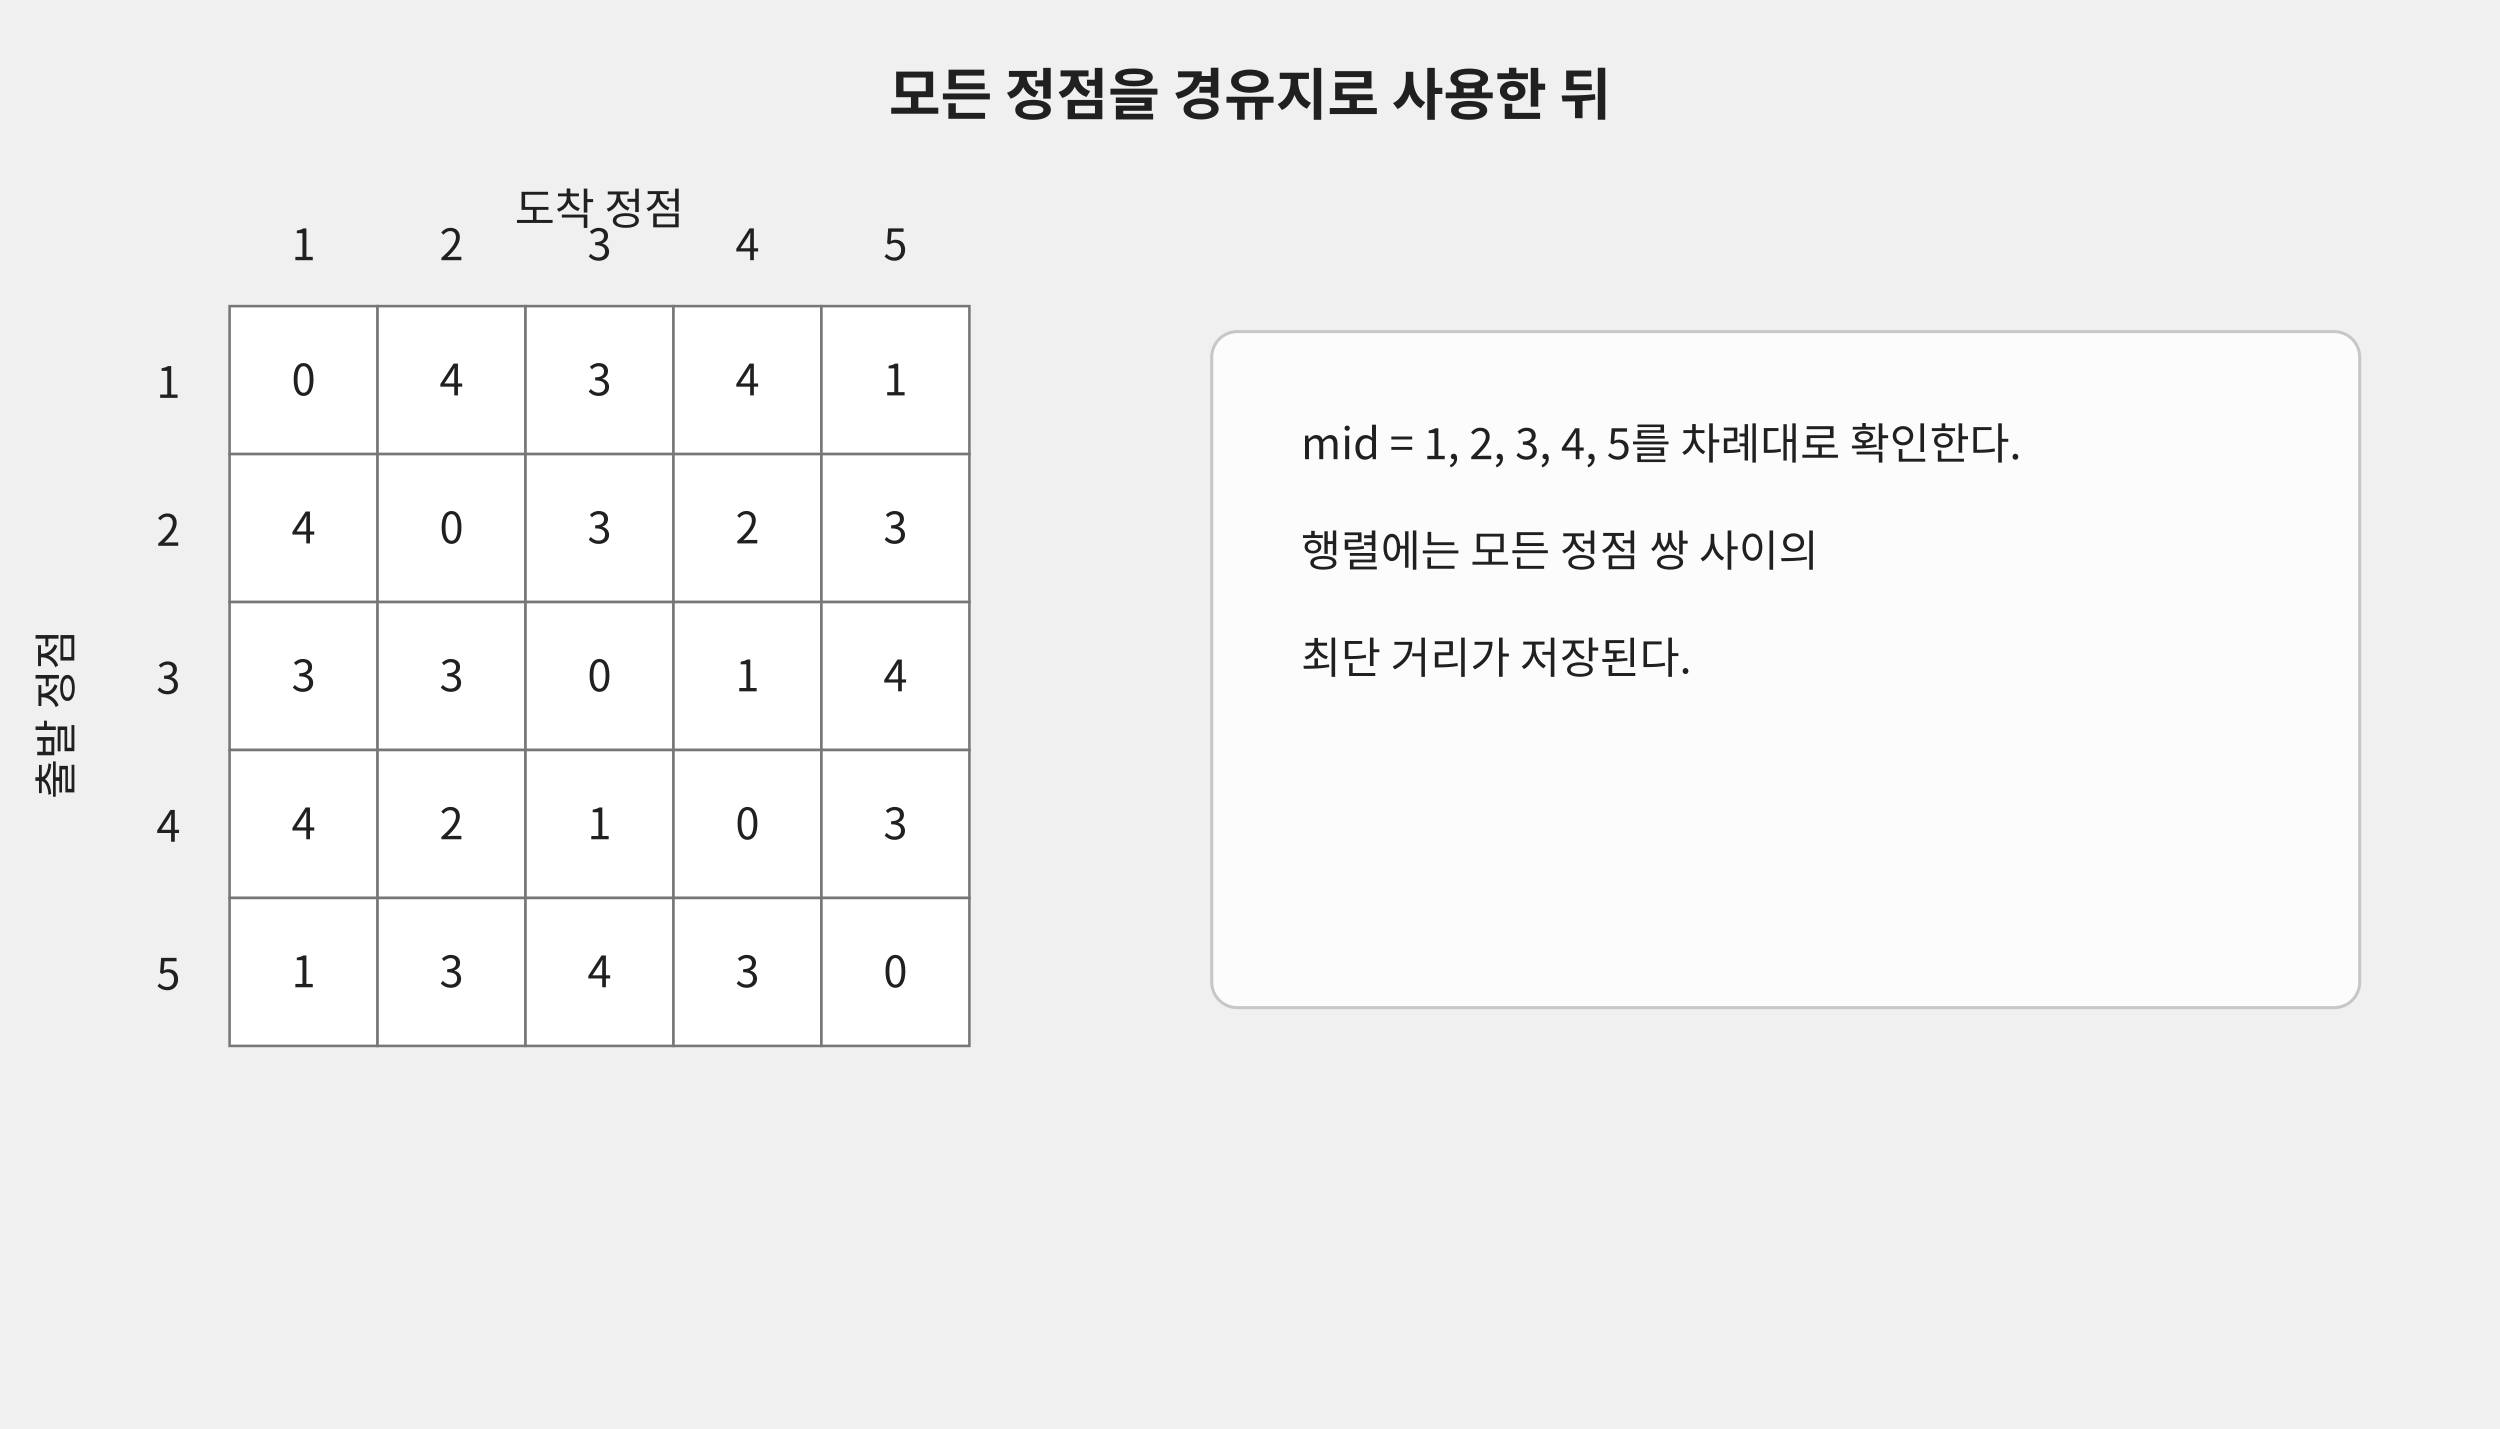
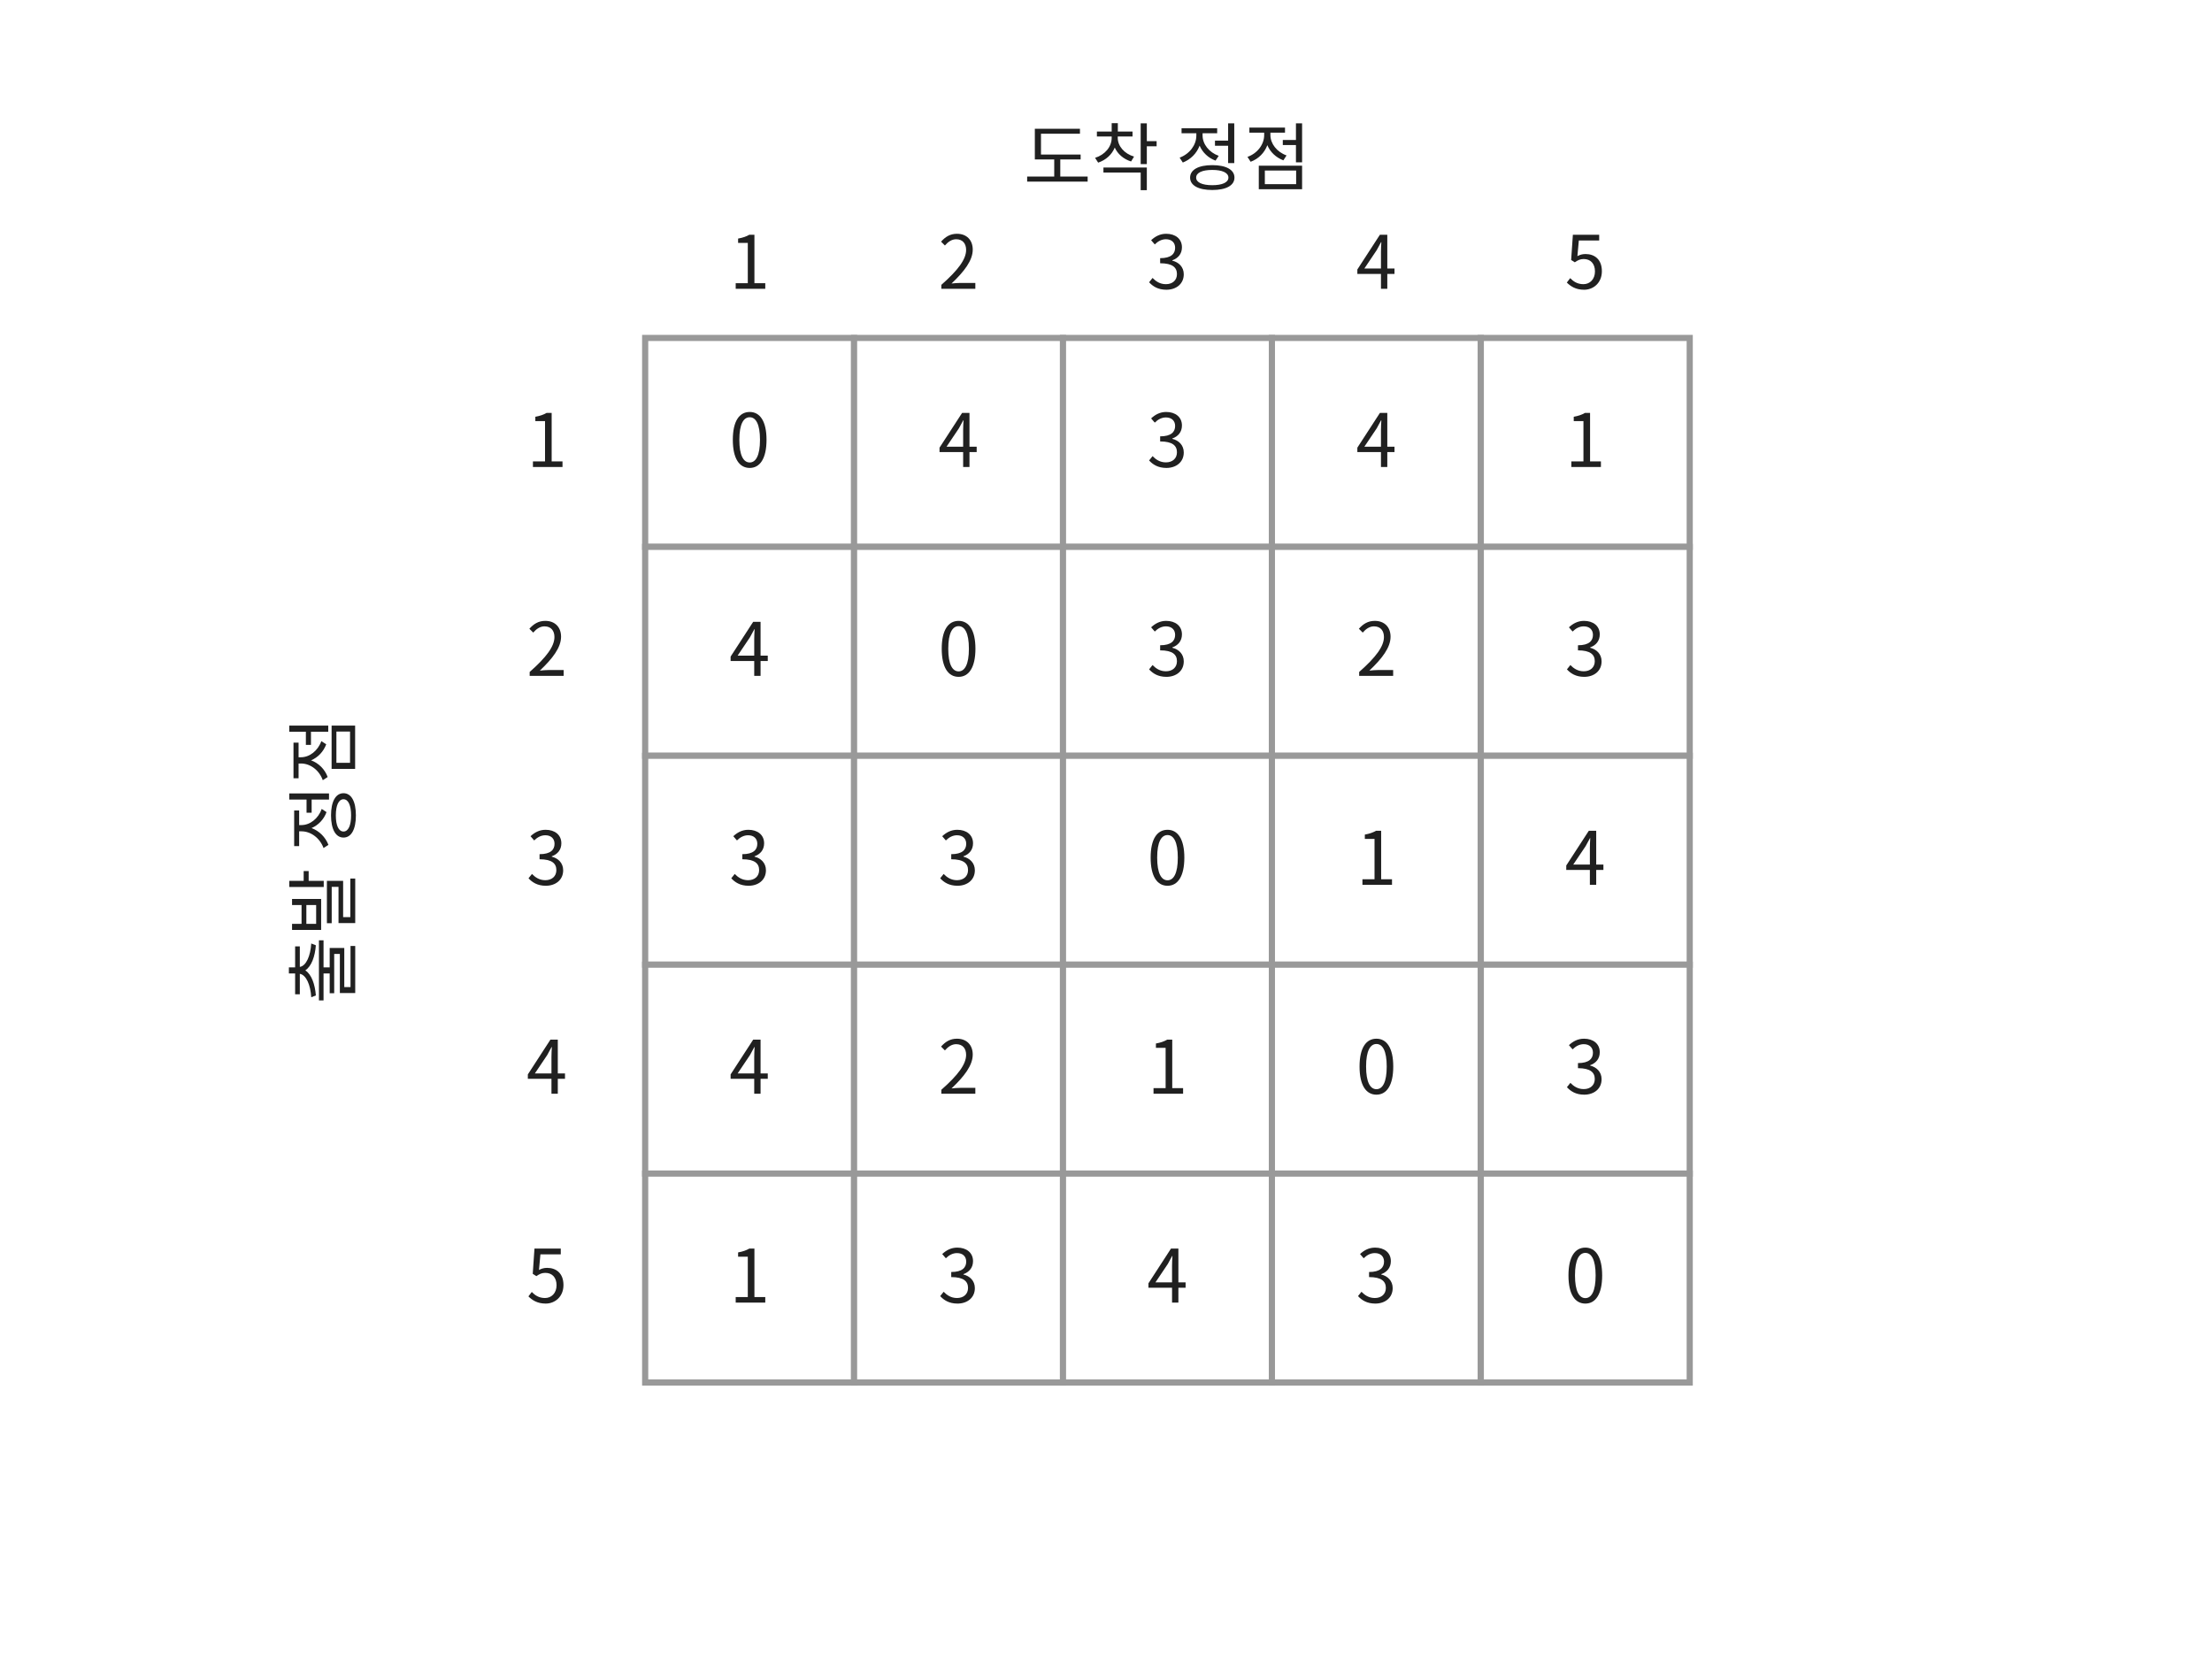
- <svg xmlns="http://www.w3.org/2000/svg" width="980" height="560" viewBox="0 0 980 560">
+ <svg xmlns="http://www.w3.org/2000/svg" width="360" height="270" viewBox="0 0 360 270">
+   <rect width="100%" height="100%" fill="white" />
  <style>
- text { font-family: "Noto Sans CJK KR", "Malgun Gothic", Arial, sans-serif; fill:#202020; }
- .title { font-size:22px; font-weight:700; } .label { font-size:17px; } .small { font-size:14px; fill:#555; }
- .cell { fill:white; stroke:#777; stroke-width:1; } .changed { fill:#e9e9e9; stroke:#202020; stroke-width:2; }
- .node { fill:white; stroke:#555; stroke-width:1.4; } .edge { stroke:#777; stroke-width:1.5; }
- .panel { fill:#fcfcfc; stroke:#c7c7c7; stroke-width:1.2; rx:10; }
+ text{font-family:"Noto Sans CJK KR","Noto Sans KR","Apple SD Gothic Neo","Malgun Gothic",sans-serif;fill:#202020}
+ .axis{font-size:12px}
+ .num{font-size:12px}
+ .cell{fill:white;stroke:#999;stroke-width:1}
+ .cellHi{fill:#e0e0e0;stroke:#202020;stroke-width:1.2}
</style>
-   <text x="490.0" y="45" text-anchor="middle" class="title">모든 정점을 경유지로 사용한 뒤</text>
-   <text x="235" y="88" text-anchor="middle" class="label">도착 정점</text>
-   <text x="28" y="280" transform="rotate(-90 28 280)" text-anchor="middle" class="label">출발 정점</text>
-   <text x="119.0" y="102" text-anchor="middle" class="label">1</text>
-   <text x="66" y="155.96" text-anchor="middle" class="label">1</text>
-   <text x="177.0" y="102" text-anchor="middle" class="label">2</text>
-   <text x="66" y="213.96" text-anchor="middle" class="label">2</text>
-   <text x="235.0" y="102" text-anchor="middle" class="label">3</text>
-   <text x="66" y="271.96" text-anchor="middle" class="label">3</text>
-   <text x="293.0" y="102" text-anchor="middle" class="label">4</text>
-   <text x="66" y="329.96" text-anchor="middle" class="label">4</text>
-   <text x="351.0" y="102" text-anchor="middle" class="label">5</text>
-   <text x="66" y="387.96" text-anchor="middle" class="label">5</text>
-   <rect x="90" y="120" width="58" height="58" class="cell" />
-   <text x="119.0" y="155.0" text-anchor="middle" class="label">0</text>
-   <rect x="148" y="120" width="58" height="58" class="cell" />
-   <text x="177.0" y="155.0" text-anchor="middle" class="label">4</text>
-   <rect x="206" y="120" width="58" height="58" class="cell" />
-   <text x="235.0" y="155.0" text-anchor="middle" class="label">3</text>
-   <rect x="264" y="120" width="58" height="58" class="cell" />
-   <text x="293.0" y="155.0" text-anchor="middle" class="label">4</text>
-   <rect x="322" y="120" width="58" height="58" class="cell" />
-   <text x="351.0" y="155.0" text-anchor="middle" class="label">1</text>
-   <rect x="90" y="178" width="58" height="58" class="cell" />
-   <text x="119.0" y="213.0" text-anchor="middle" class="label">4</text>
-   <rect x="148" y="178" width="58" height="58" class="cell" />
-   <text x="177.0" y="213.0" text-anchor="middle" class="label">0</text>
-   <rect x="206" y="178" width="58" height="58" class="cell" />
-   <text x="235.0" y="213.0" text-anchor="middle" class="label">3</text>
-   <rect x="264" y="178" width="58" height="58" class="cell" />
-   <text x="293.0" y="213.0" text-anchor="middle" class="label">2</text>
-   <rect x="322" y="178" width="58" height="58" class="cell" />
-   <text x="351.0" y="213.0" text-anchor="middle" class="label">3</text>
-   <rect x="90" y="236" width="58" height="58" class="cell" />
-   <text x="119.0" y="271.0" text-anchor="middle" class="label">3</text>
-   <rect x="148" y="236" width="58" height="58" class="cell" />
-   <text x="177.0" y="271.0" text-anchor="middle" class="label">3</text>
-   <rect x="206" y="236" width="58" height="58" class="cell" />
-   <text x="235.0" y="271.0" text-anchor="middle" class="label">0</text>
-   <rect x="264" y="236" width="58" height="58" class="cell" />
-   <text x="293.0" y="271.0" text-anchor="middle" class="label">1</text>
-   <rect x="322" y="236" width="58" height="58" class="cell" />
-   <text x="351.0" y="271.0" text-anchor="middle" class="label">4</text>
-   <rect x="90" y="294" width="58" height="58" class="cell" />
-   <text x="119.0" y="329.0" text-anchor="middle" class="label">4</text>
-   <rect x="148" y="294" width="58" height="58" class="cell" />
-   <text x="177.0" y="329.0" text-anchor="middle" class="label">2</text>
-   <rect x="206" y="294" width="58" height="58" class="cell" />
-   <text x="235.0" y="329.0" text-anchor="middle" class="label">1</text>
-   <rect x="264" y="294" width="58" height="58" class="cell" />
-   <text x="293.0" y="329.0" text-anchor="middle" class="label">0</text>
-   <rect x="322" y="294" width="58" height="58" class="cell" />
-   <text x="351.0" y="329.0" text-anchor="middle" class="label">3</text>
-   <rect x="90" y="352" width="58" height="58" class="cell" />
-   <text x="119.0" y="387.0" text-anchor="middle" class="label">1</text>
-   <rect x="148" y="352" width="58" height="58" class="cell" />
-   <text x="177.0" y="387.0" text-anchor="middle" class="label">3</text>
-   <rect x="206" y="352" width="58" height="58" class="cell" />
-   <text x="235.0" y="387.0" text-anchor="middle" class="label">4</text>
-   <rect x="264" y="352" width="58" height="58" class="cell" />
-   <text x="293.0" y="387.0" text-anchor="middle" class="label">3</text>
-   <rect x="322" y="352" width="58" height="58" class="cell" />
-   <text x="351.0" y="387.0" text-anchor="middle" class="label">0</text>
-   <rect x="475" y="130" width="450" height="265" class="panel" />
-   <text x="510" y="180" class="label">mid = 1, 2, 3, 4, 5를 차례대로 확인한다.</text>
-   <text x="510" y="222" class="label">행렬에는 모든 정점 쌍 사이의</text>
-   <text x="510" y="264" class="label">최단 거리가 저장된다.</text>
+   <text x="190.0" y="30" text-anchor="middle" class="axis">도착 정점</text>
+   <text x="57" y="140.0" text-anchor="middle" class="axis" transform="rotate(-90 57 140.0)">출발 정점</text>
+   <text x="122.0" y="47" text-anchor="middle" class="num">1</text>
+   <text x="89" y="76.0" text-anchor="middle" class="num">1</text>
+   <text x="156.0" y="47" text-anchor="middle" class="num">2</text>
+   <text x="89" y="110.0" text-anchor="middle" class="num">2</text>
+   <text x="190.0" y="47" text-anchor="middle" class="num">3</text>
+   <text x="89" y="144.0" text-anchor="middle" class="num">3</text>
+   <text x="224.0" y="47" text-anchor="middle" class="num">4</text>
+   <text x="89" y="178.0" text-anchor="middle" class="num">4</text>
+   <text x="258.0" y="47" text-anchor="middle" class="num">5</text>
+   <text x="89" y="212.0" text-anchor="middle" class="num">5</text>
+   <rect x="105" y="55" width="34" height="34" class="cell" />
+   <text x="122.0" y="76.0" text-anchor="middle" class="num">0</text>
+   <rect x="139" y="55" width="34" height="34" class="cell" />
+   <text x="156.0" y="76.0" text-anchor="middle" class="num">4</text>
+   <rect x="173" y="55" width="34" height="34" class="cell" />
+   <text x="190.0" y="76.0" text-anchor="middle" class="num">3</text>
+   <rect x="207" y="55" width="34" height="34" class="cell" />
+   <text x="224.0" y="76.0" text-anchor="middle" class="num">4</text>
+   <rect x="241" y="55" width="34" height="34" class="cell" />
+   <text x="258.0" y="76.0" text-anchor="middle" class="num">1</text>
+   <rect x="105" y="89" width="34" height="34" class="cell" />
+   <text x="122.0" y="110.0" text-anchor="middle" class="num">4</text>
+   <rect x="139" y="89" width="34" height="34" class="cell" />
+   <text x="156.0" y="110.0" text-anchor="middle" class="num">0</text>
+   <rect x="173" y="89" width="34" height="34" class="cell" />
+   <text x="190.0" y="110.0" text-anchor="middle" class="num">3</text>
+   <rect x="207" y="89" width="34" height="34" class="cell" />
+   <text x="224.0" y="110.0" text-anchor="middle" class="num">2</text>
+   <rect x="241" y="89" width="34" height="34" class="cell" />
+   <text x="258.0" y="110.0" text-anchor="middle" class="num">3</text>
+   <rect x="105" y="123" width="34" height="34" class="cell" />
+   <text x="122.0" y="144.0" text-anchor="middle" class="num">3</text>
+   <rect x="139" y="123" width="34" height="34" class="cell" />
+   <text x="156.0" y="144.0" text-anchor="middle" class="num">3</text>
+   <rect x="173" y="123" width="34" height="34" class="cell" />
+   <text x="190.0" y="144.0" text-anchor="middle" class="num">0</text>
+   <rect x="207" y="123" width="34" height="34" class="cell" />
+   <text x="224.0" y="144.0" text-anchor="middle" class="num">1</text>
+   <rect x="241" y="123" width="34" height="34" class="cell" />
+   <text x="258.0" y="144.0" text-anchor="middle" class="num">4</text>
+   <rect x="105" y="157" width="34" height="34" class="cell" />
+   <text x="122.0" y="178.0" text-anchor="middle" class="num">4</text>
+   <rect x="139" y="157" width="34" height="34" class="cell" />
+   <text x="156.0" y="178.0" text-anchor="middle" class="num">2</text>
+   <rect x="173" y="157" width="34" height="34" class="cell" />
+   <text x="190.0" y="178.0" text-anchor="middle" class="num">1</text>
+   <rect x="207" y="157" width="34" height="34" class="cell" />
+   <text x="224.0" y="178.0" text-anchor="middle" class="num">0</text>
+   <rect x="241" y="157" width="34" height="34" class="cell" />
+   <text x="258.0" y="178.0" text-anchor="middle" class="num">3</text>
+   <rect x="105" y="191" width="34" height="34" class="cell" />
+   <text x="122.0" y="212.0" text-anchor="middle" class="num">1</text>
+   <rect x="139" y="191" width="34" height="34" class="cell" />
+   <text x="156.0" y="212.0" text-anchor="middle" class="num">3</text>
+   <rect x="173" y="191" width="34" height="34" class="cell" />
+   <text x="190.0" y="212.0" text-anchor="middle" class="num">4</text>
+   <rect x="207" y="191" width="34" height="34" class="cell" />
+   <text x="224.0" y="212.0" text-anchor="middle" class="num">3</text>
+   <rect x="241" y="191" width="34" height="34" class="cell" />
+   <text x="258.0" y="212.0" text-anchor="middle" class="num">0</text>
</svg>
